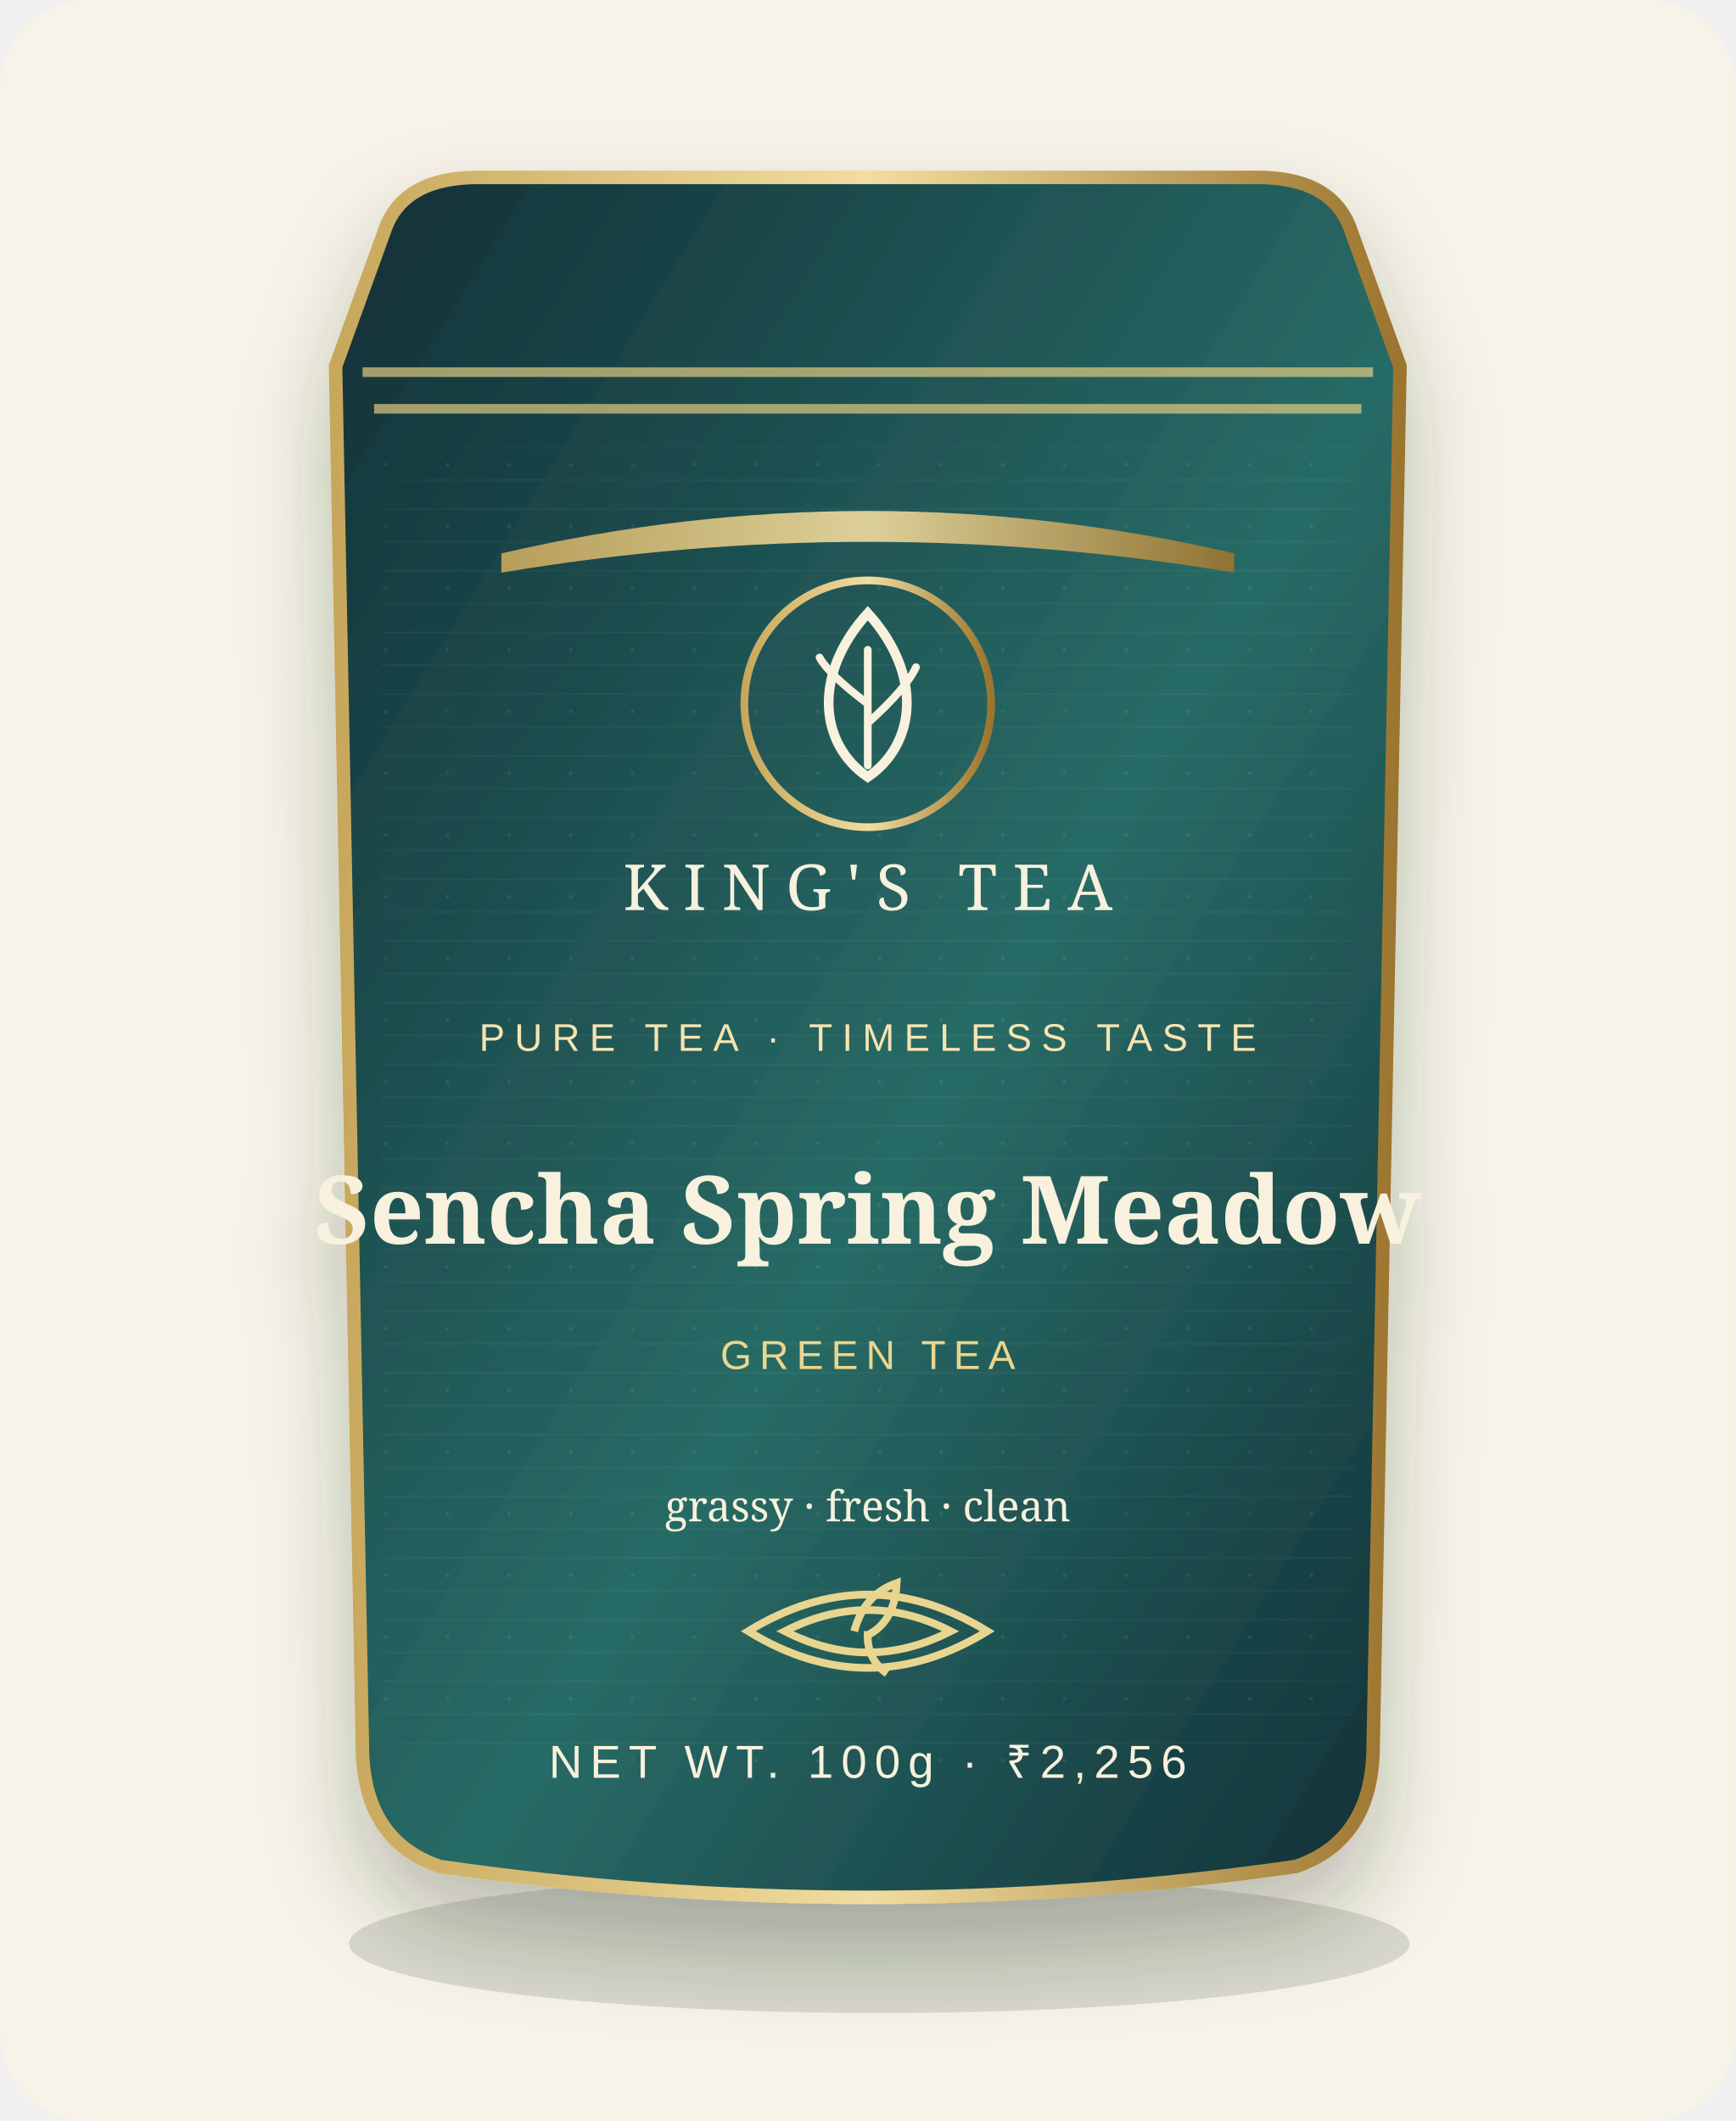
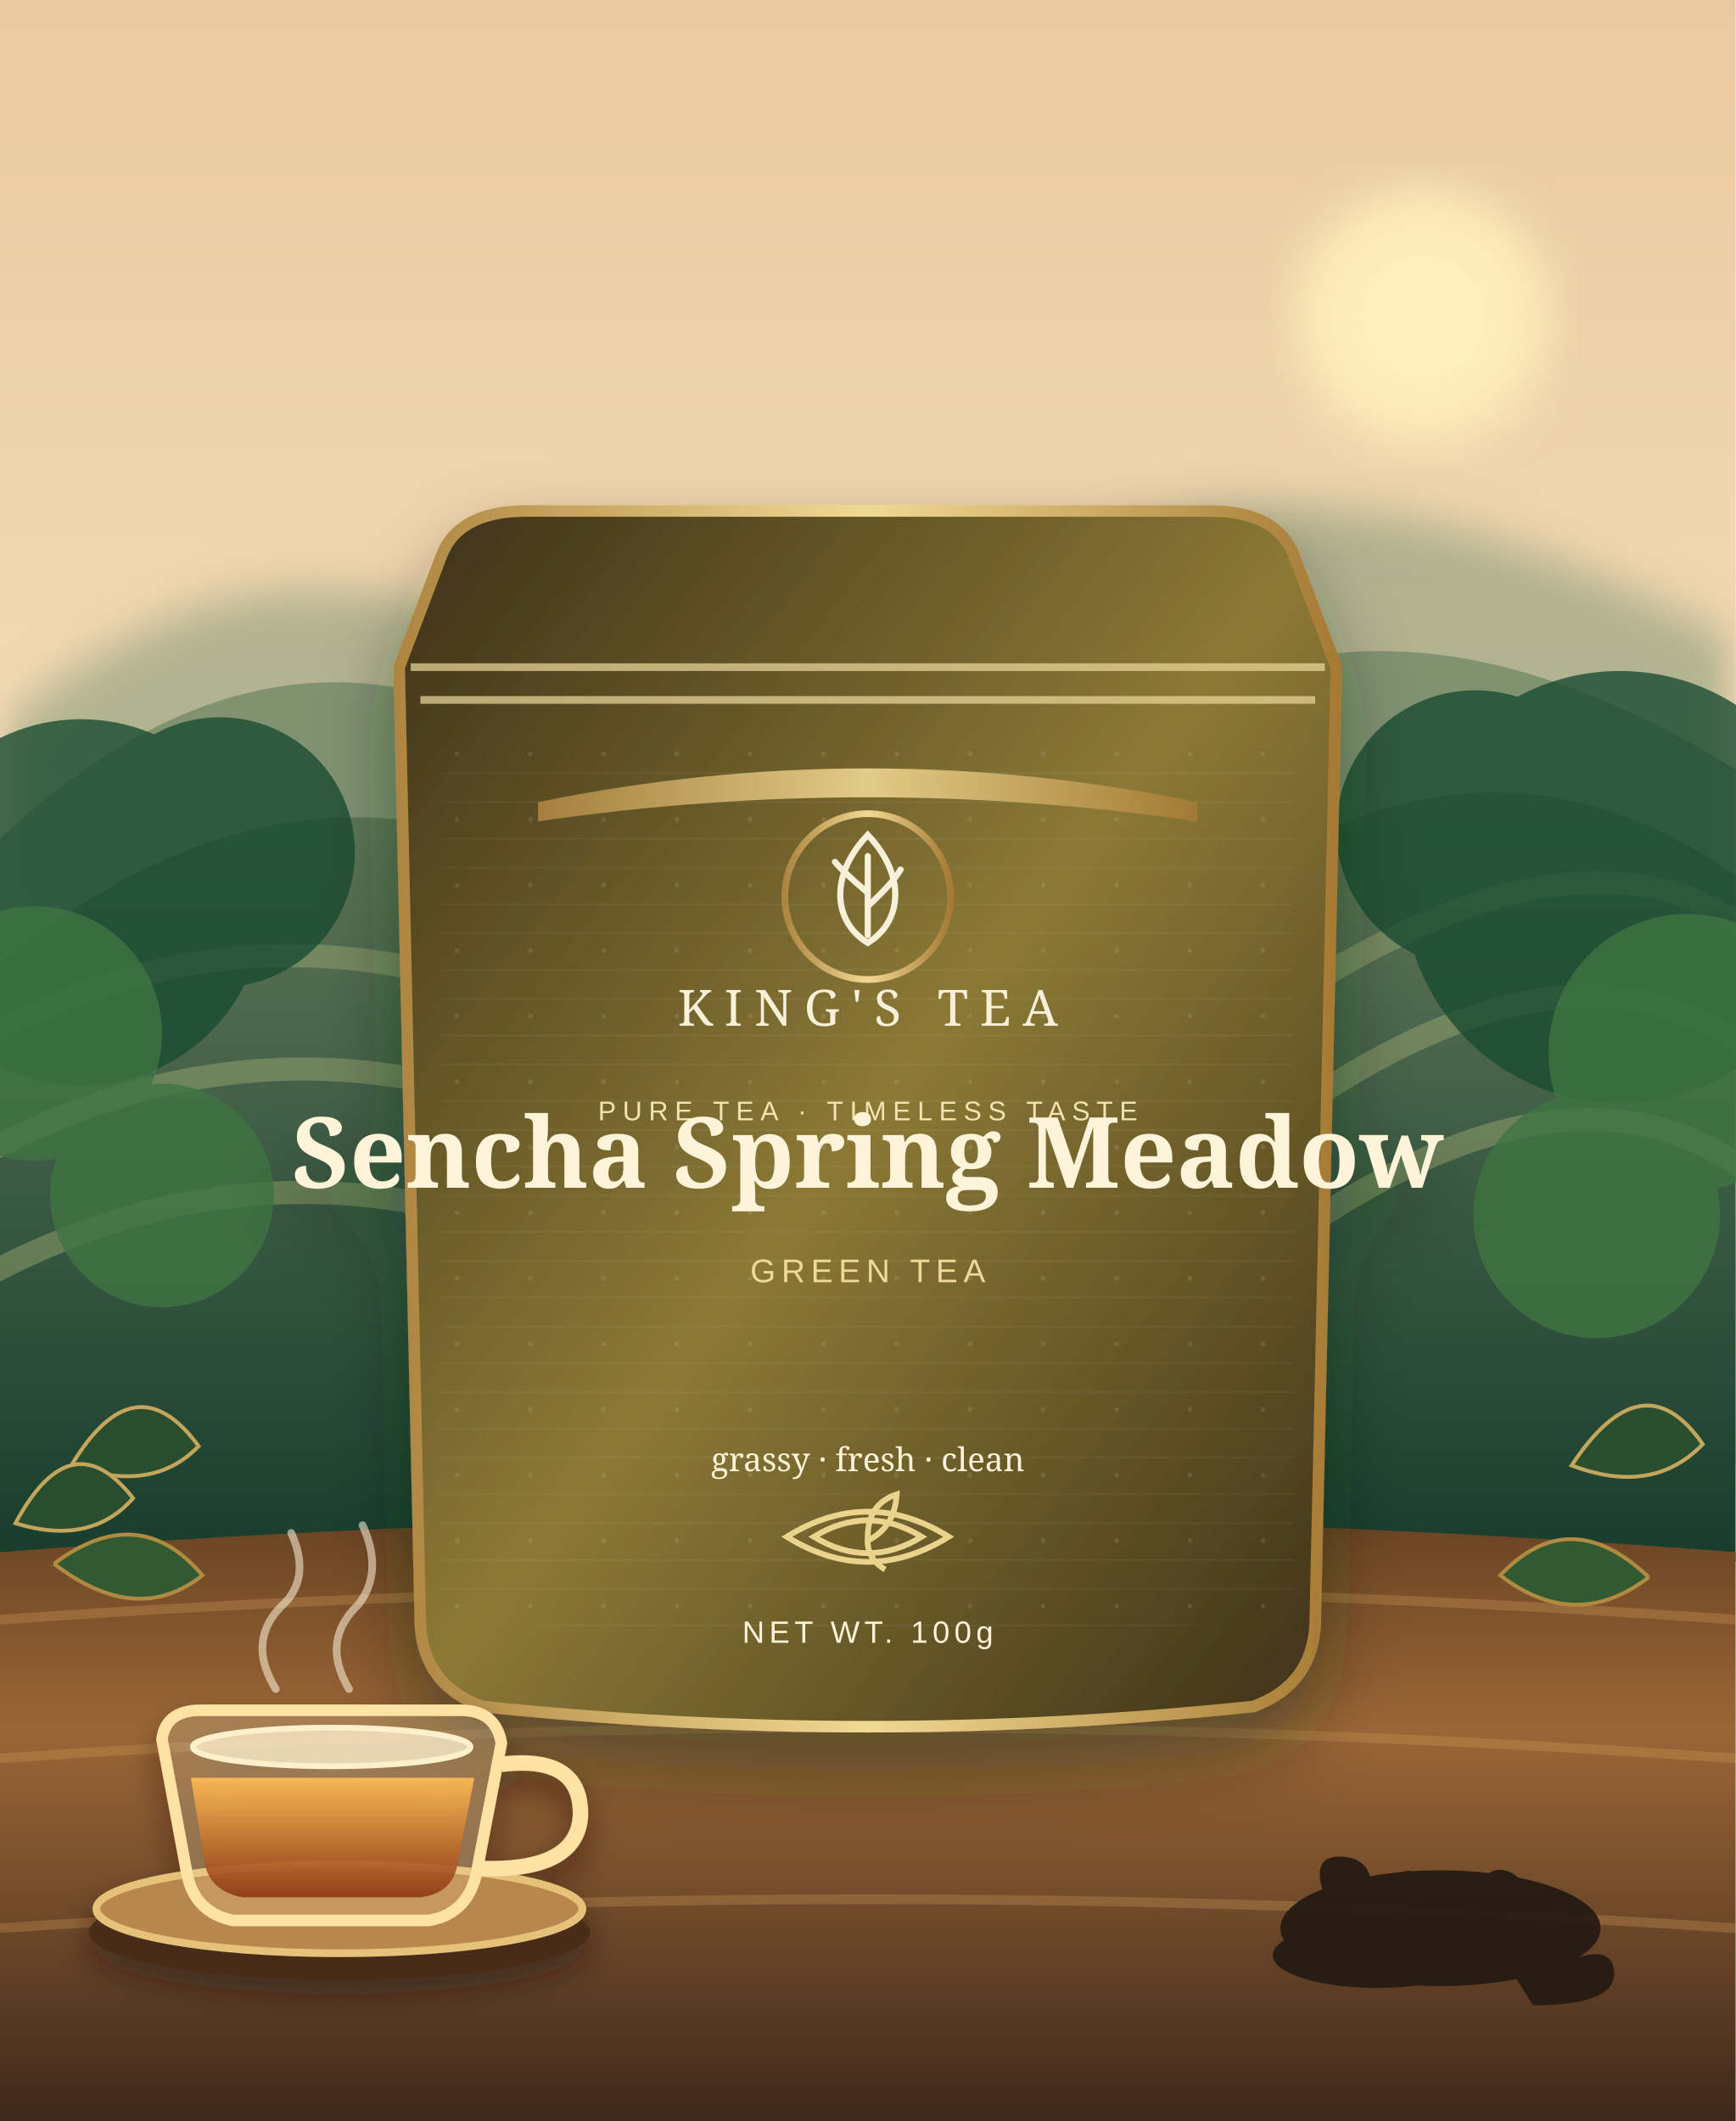
<svg xmlns="http://www.w3.org/2000/svg" width="900" height="1100" viewBox="0 0 900 1100" role="img" aria-labelledby="title desc">
  <defs>
+     <linearGradient id="sky" x2="0" y2="1">
+       <stop stop-color="#e9c99f" />
+       <stop offset=".45" stop-color="#f6dfba" />
+       <stop offset="1" stop-color="#a5b58a" />
+     </linearGradient>
+     <linearGradient id="hills" x2="0" y2="1">
+       <stop stop-color="#61795a" />
+       <stop offset="1" stop-color="#183d2d" />
+     </linearGradient>
    <linearGradient id="pouch" x1="0" y1="0" x2="1" y2="1">
-       <stop stop-color="#122f36" />
-       <stop offset=".55" stop-color="#286b66" />
-       <stop offset="1" stop-color="#122f36" />
+       <stop stop-color="#3c3018" />
+       <stop offset=".5" stop-color="#8b7935" />
+       <stop offset="1" stop-color="#3c3018" />
    </linearGradient>
-     <linearGradient id="foil" x1="0" y1="0" x2="1" y2="0">
-       <stop stop-color="#c7a75b" />
-       <stop offset=".5" stop-color="#f1dda0" />
-       <stop offset="1" stop-color="#9b742e" />
+     <linearGradient id="foil" x2="1">
+       <stop stop-color="#ae8541" />
+       <stop offset=".5" stop-color="#f0d993" />
+       <stop offset="1" stop-color="#a57a34" />
    </linearGradient>
+     <linearGradient id="wood" x2="0" y2="1">
+       <stop stop-color="#684323" />
+       <stop offset=".35" stop-color="#9b6636" />
+       <stop offset="1" stop-color="#3d281b" />
+     </linearGradient>
+     <linearGradient id="tea" x2="0" y2="1">
+       <stop stop-color="#ffbf54" />
+       <stop offset="1" stop-color="#8e3515" />
+     </linearGradient>
+     <filter id="soft">
+       <feGaussianBlur stdDeviation="12" />
+     </filter>
    <filter id="shadow" x="-30%" y="-20%" width="160%" height="160%">
-       <feDropShadow dx="0" dy="24" stdDeviation="22" flood-color="#1a2c20" flood-opacity=".28" />
+       <feDropShadow dx="0" dy="20" stdDeviation="20" flood-color="#10271d" flood-opacity=".42" />
    </filter>
-     <pattern id="grain" width="32" height="32" patternUnits="userSpaceOnUse">
-       <path d="M0 8h32M0 25h32" stroke="#fff" stroke-opacity=".035" />
-       <circle cx="8" cy="17" r="1" fill="#fff" fill-opacity=".07" />
+     <filter id="cupShadow" x="-40%" y="-40%" width="180%" height="190%">
+       <feDropShadow dx="0" dy="8" stdDeviation="7" flood-color="#20170e" flood-opacity=".5" />
+     </filter>
+     <pattern id="grain" width="38" height="34" patternUnits="userSpaceOnUse">
+       <path d="M0 8h38M0 27h38" stroke="#fff" stroke-opacity=".045" />
+       <circle cx="9" cy="17" r="1.3" fill="#fff" fill-opacity=".1" />
    </pattern>
  </defs>
-   <rect width="900" height="1100" rx="45" fill="#f7f3e8" />
-   <ellipse cx="456" cy="1008" rx="275" ry="36" fill="#18271f" opacity=".14" />
+   <rect width="900" height="1100" fill="url(#sky)" />
+   <circle cx="738" cy="164" r="66" fill="#fff1bd" opacity=".86" filter="url(#soft)" />
+   <circle cx="738" cy="164" r="32" fill="#fff0bd" opacity=".9" />
+   <path d="M0 378 Q132 260 266 334 T530 307 T900 332 V700 H0Z" fill="#8b9b7a" opacity=".62" filter="url(#soft)" />
+   <path d="M0 435 Q153 292 306 401 Q424 291 574 390 Q708 281 900 399 V760 H0Z" fill="#718768" opacity=".76" />
+   <path d="M0 500 Q162 366 328 468 Q489 354 640 458 Q774 366 900 454 V810 H0Z" fill="url(#hills)" />
+   <g fill="none" stroke="#9eaa72" stroke-width="12" opacity=".46">
+     <path d="M-40 558 Q125 446 310 535 T680 510 T950 530" />
+     <path d="M-40 617 Q135 504 320 595 T680 570 T950 590" />
+     <path d="M-40 681 Q135 568 320 659 T680 634 T950 654" />
+   </g>
+   <g fill="#174a30" opacity=".78">
+     <circle cx="42" cy="468" r="95" />
+     <circle cx="114" cy="442" r="70" />
+     <circle cx="840" cy="460" r="112" />
+     <circle cx="765" cy="430" r="72" />
+   </g>
+   <g fill="#3f7442" opacity=".8">
+     <circle cx="18" cy="536" r="66" />
+     <circle cx="875" cy="546" r="72" />
+     <circle cx="84" cy="620" r="58" />
+     <circle cx="828" cy="630" r="64" />
+   </g>
+   <path d="M0 805 Q450 770 900 805 V1100 H0Z" fill="url(#wood)" />
+   <path d="M0 840 Q450 808 900 840 M0 912 Q450 880 900 912 M0 1000 Q450 970 900 1000" fill="none" stroke="#d19a57" stroke-width="5" opacity=".32" />
+   <path d="M28 811 Q72 778 105 817 Q71 844 28 811 M855 818 Q814 779 778 817 Q817 847 855 818" fill="#315a32" stroke="#b18a42" stroke-width="2" />
+   <g fill="#261a12" opacity=".95">
+     <ellipse cx="747" cy="1000" rx="83" ry="30" />
+     <ellipse cx="714" cy="1014" rx="54" ry="17" />
+     <path d="M690 991q-14-30 7-28t11 34q18-38 30-22t-12 37q35-29 41-9t-43 25q-35 7-34-37Z" />
+     <path d="M771 1002q-8-35 9-32t9 39q21-31 31-15t-21 30q36-20 38-2t-42 18Z" />
+   </g>
  <g filter="url(#shadow)">
-     <path d="M200 118 Q210 92 248 92 H652 Q690 92 700 118 L726 190 L712 910 Q710 955 672 968 Q450 1000 228 968 Q190 955 188 910 L174 190 Z" fill="url(#pouch)" stroke="url(#foil)" stroke-width="7" />
-     <path d="M188 193 H712 M194 212 H706" stroke="#e7cf85" stroke-opacity=".67" stroke-width="5" />
-     <path d="M198 232 H702 V903 Q450 930 198 903 Z" fill="url(#grain)" />
-     <path d="M260 287 Q450 243 640 287 L640 297 Q450 265 260 297Z" fill="url(#foil)" opacity=".9" />
-     <circle cx="450" cy="365" r="64" fill="none" stroke="url(#foil)" stroke-width="4" />
-     <path d="M450 318 C421 350 425 386 450 403 C475 386 479 350 450 318Z" fill="none" stroke="#f7f1dd" stroke-width="5" />
-     <path d="M450 337 V397 M450 365 Q430 350 425 341 M450 375 Q470 357 475 346" fill="none" stroke="#f7f1dd" stroke-width="4" stroke-linecap="round" />
-     <text x="450" y="472" text-anchor="middle" font-family="Georgia,serif" font-size="33" letter-spacing="8" fill="#f7f1dd">KING'S TEA</text>
-     <path d="M310 497 H590" stroke="url(#foil)" stroke-width="3" />
-     <text x="450" y="545" text-anchor="middle" font-family="Arial,sans-serif" font-size="20" letter-spacing="5" fill="#f5e4b1">PURE TEA · TIMELESS TASTE</text>
-     <text text-anchor="middle" font-family="Georgia,serif" font-size="49" font-weight="bold" fill="#f7f1dd">
-       <tspan x="450" y="645">Sencha Spring Meadow</tspan>
+     <path d="M229 288 Q238 265 273 265 H627 Q662 265 671 288 L693 346 L682 843 Q680 874 650 885 Q450 906 250 885 Q220 874 218 843 L207 346 Z" fill="url(#pouch)" stroke="url(#foil)" stroke-width="6" />
+     <path d="M213 346 H687 M218 363 H682" stroke="#edda9d" stroke-opacity=".7" stroke-width="4" />
+     <path d="M229 383 H671 V838 Q450 861 229 838Z" fill="url(#grain)" />
+     <path d="M279 416 Q450 381 621 416 L621 426 Q450 401 279 426Z" fill="url(#foil)" opacity=".88" />
+     <circle cx="450" cy="465" r="43" fill="none" stroke="url(#foil)" stroke-width="3.5" />
+     <path d="M450 433 C430 454 432 478 450 489 C468 478 470 454 450 433Z M450 444 V485 M450 463 Q437 452 433 447 M450 470 Q463 458 467 451" fill="none" stroke="#f8f0d9" stroke-width="3.2" stroke-linecap="round" />
+     <text x="450" y="532" text-anchor="middle" font-family="Georgia,serif" font-size="26" letter-spacing="6" fill="#f8f0d9">KING'S TEA</text>
+     <path d="M328 550 H572" stroke="url(#foil)" stroke-width="2.5" />
+     <text x="450" y="581" text-anchor="middle" font-family="Arial,sans-serif" font-size="14" letter-spacing="3.4" fill="#f5e4b1">PURE TEA · TIMELESS TASTE</text>
+     <text text-anchor="middle" font-family="Georgia,serif" font-size="51" font-weight="bold" fill="#fff4d9">
+       <tspan x="450" y="616">Sencha Spring Meadow</tspan>
    </text>
-     <text x="450" y="710" text-anchor="middle" font-family="Arial,sans-serif" font-size="21" letter-spacing="4" fill="#ead58e">GREEN TEA</text>
-     <path d="M295 741 H605" stroke="url(#foil)" stroke-width="2" opacity=".85" />
-     <text x="450" y="789" text-anchor="middle" font-family="Georgia,serif" font-size="22" fill="#f7f1dd">grassy · fresh · clean</text>
-     <g transform="translate(450 846)" fill="none" stroke="#e8d58f" stroke-width="4">
-       <path d="M-62 0 Q0 -38 62 0 Q0 38 -62 0Z" />
-       <path d="M-43 0 Q0 -22 43 0 Q0 22 -43 0Z" />
-       <path d="M-7 0 Q-2 -19 15 -25 Q14 -5 0 2 M0 0 Q-1 14 10 22" />
+     <text x="450" y="665" text-anchor="middle" font-family="Arial,sans-serif" font-size="17" letter-spacing="3" fill="#eed999">GREEN TEA</text>
+     <path d="M327 728 H573" stroke="url(#foil)" stroke-width="2" opacity=".88" />
+     <text x="450" y="763" text-anchor="middle" font-family="Georgia,serif" font-size="17" fill="#fff4d9">grassy  ·  fresh  ·  clean</text>
+     <g transform="translate(450 797)" fill="none" stroke="#ead48d" stroke-width="3">
+       <path d="M-42 0 Q0 -26 42 0 Q0 26 -42 0Z" />
+       <path d="M-28 0 Q0 -17 28 0 Q0 17 -28 0Z" />
+       <path d="M0 0 Q0 -17 15 -22 Q14 -5 0 2 M0 0 Q-1 11 9 17" />
    </g>
-     <text x="450" y="922" text-anchor="middle" font-family="Arial,sans-serif" font-size="24" letter-spacing="4" fill="#f7f1dd">NET WT. 100g  ·  ₹2,256</text>
+     <text x="450" y="852" text-anchor="middle" font-family="Arial,sans-serif" font-size="16" letter-spacing="2.4" fill="#fff4d9">NET WT. 100g</text>
+   </g>
+   <g filter="url(#cupShadow)">
+     <ellipse cx="176" cy="1002" rx="130" ry="25" fill="#4a2d18" opacity=".9" />
+     <ellipse cx="176" cy="990" rx="126" ry="23" fill="#b9874b" stroke="#e6c17a" stroke-width="4" />
+     <path d="M84 902 Q86 887 104 887 H239 Q257 887 260 904 L247 972 Q242 993 222 996 H121 Q101 992 97 972Z" fill="#f5ddaa" fill-opacity=".2" stroke="#ffe3a5" stroke-width="6" />
+     <path d="M99 922 H246 L237 968 Q234 982 218 984 H126 Q109 981 106 966Z" fill="url(#tea)" opacity=".9" />
+     <path d="M260 915 Q302 910 301 942 Q299 971 248 969" fill="none" stroke="#ffe3a5" stroke-width="8" />
+     <ellipse cx="172" cy="906" rx="72" ry="10" fill="#fff0cc" fill-opacity=".75" stroke="#fff0cc" stroke-width="3" />
+   </g>
+   <g fill="none" stroke="#fff4dc" stroke-width="4" stroke-linecap="round" opacity=".55">
+     <path d="M143 876 Q127 850 148 831 Q161 817 151 795" />
+     <path d="M181 876 Q166 851 186 832 Q199 815 188 791" />
+   </g>
+   <g fill="#284e2f" stroke="#c3a65b" stroke-width="2">
+     <path d="M37 760 Q70 705 103 750 Q79 775 37 760Z" />
+     <path d="M8 790 Q37 736 69 777 Q47 802 8 790Z" />
+     <path d="M815 760 Q852 704 883 749 Q857 776 815 760Z" />
  </g>
</svg>
